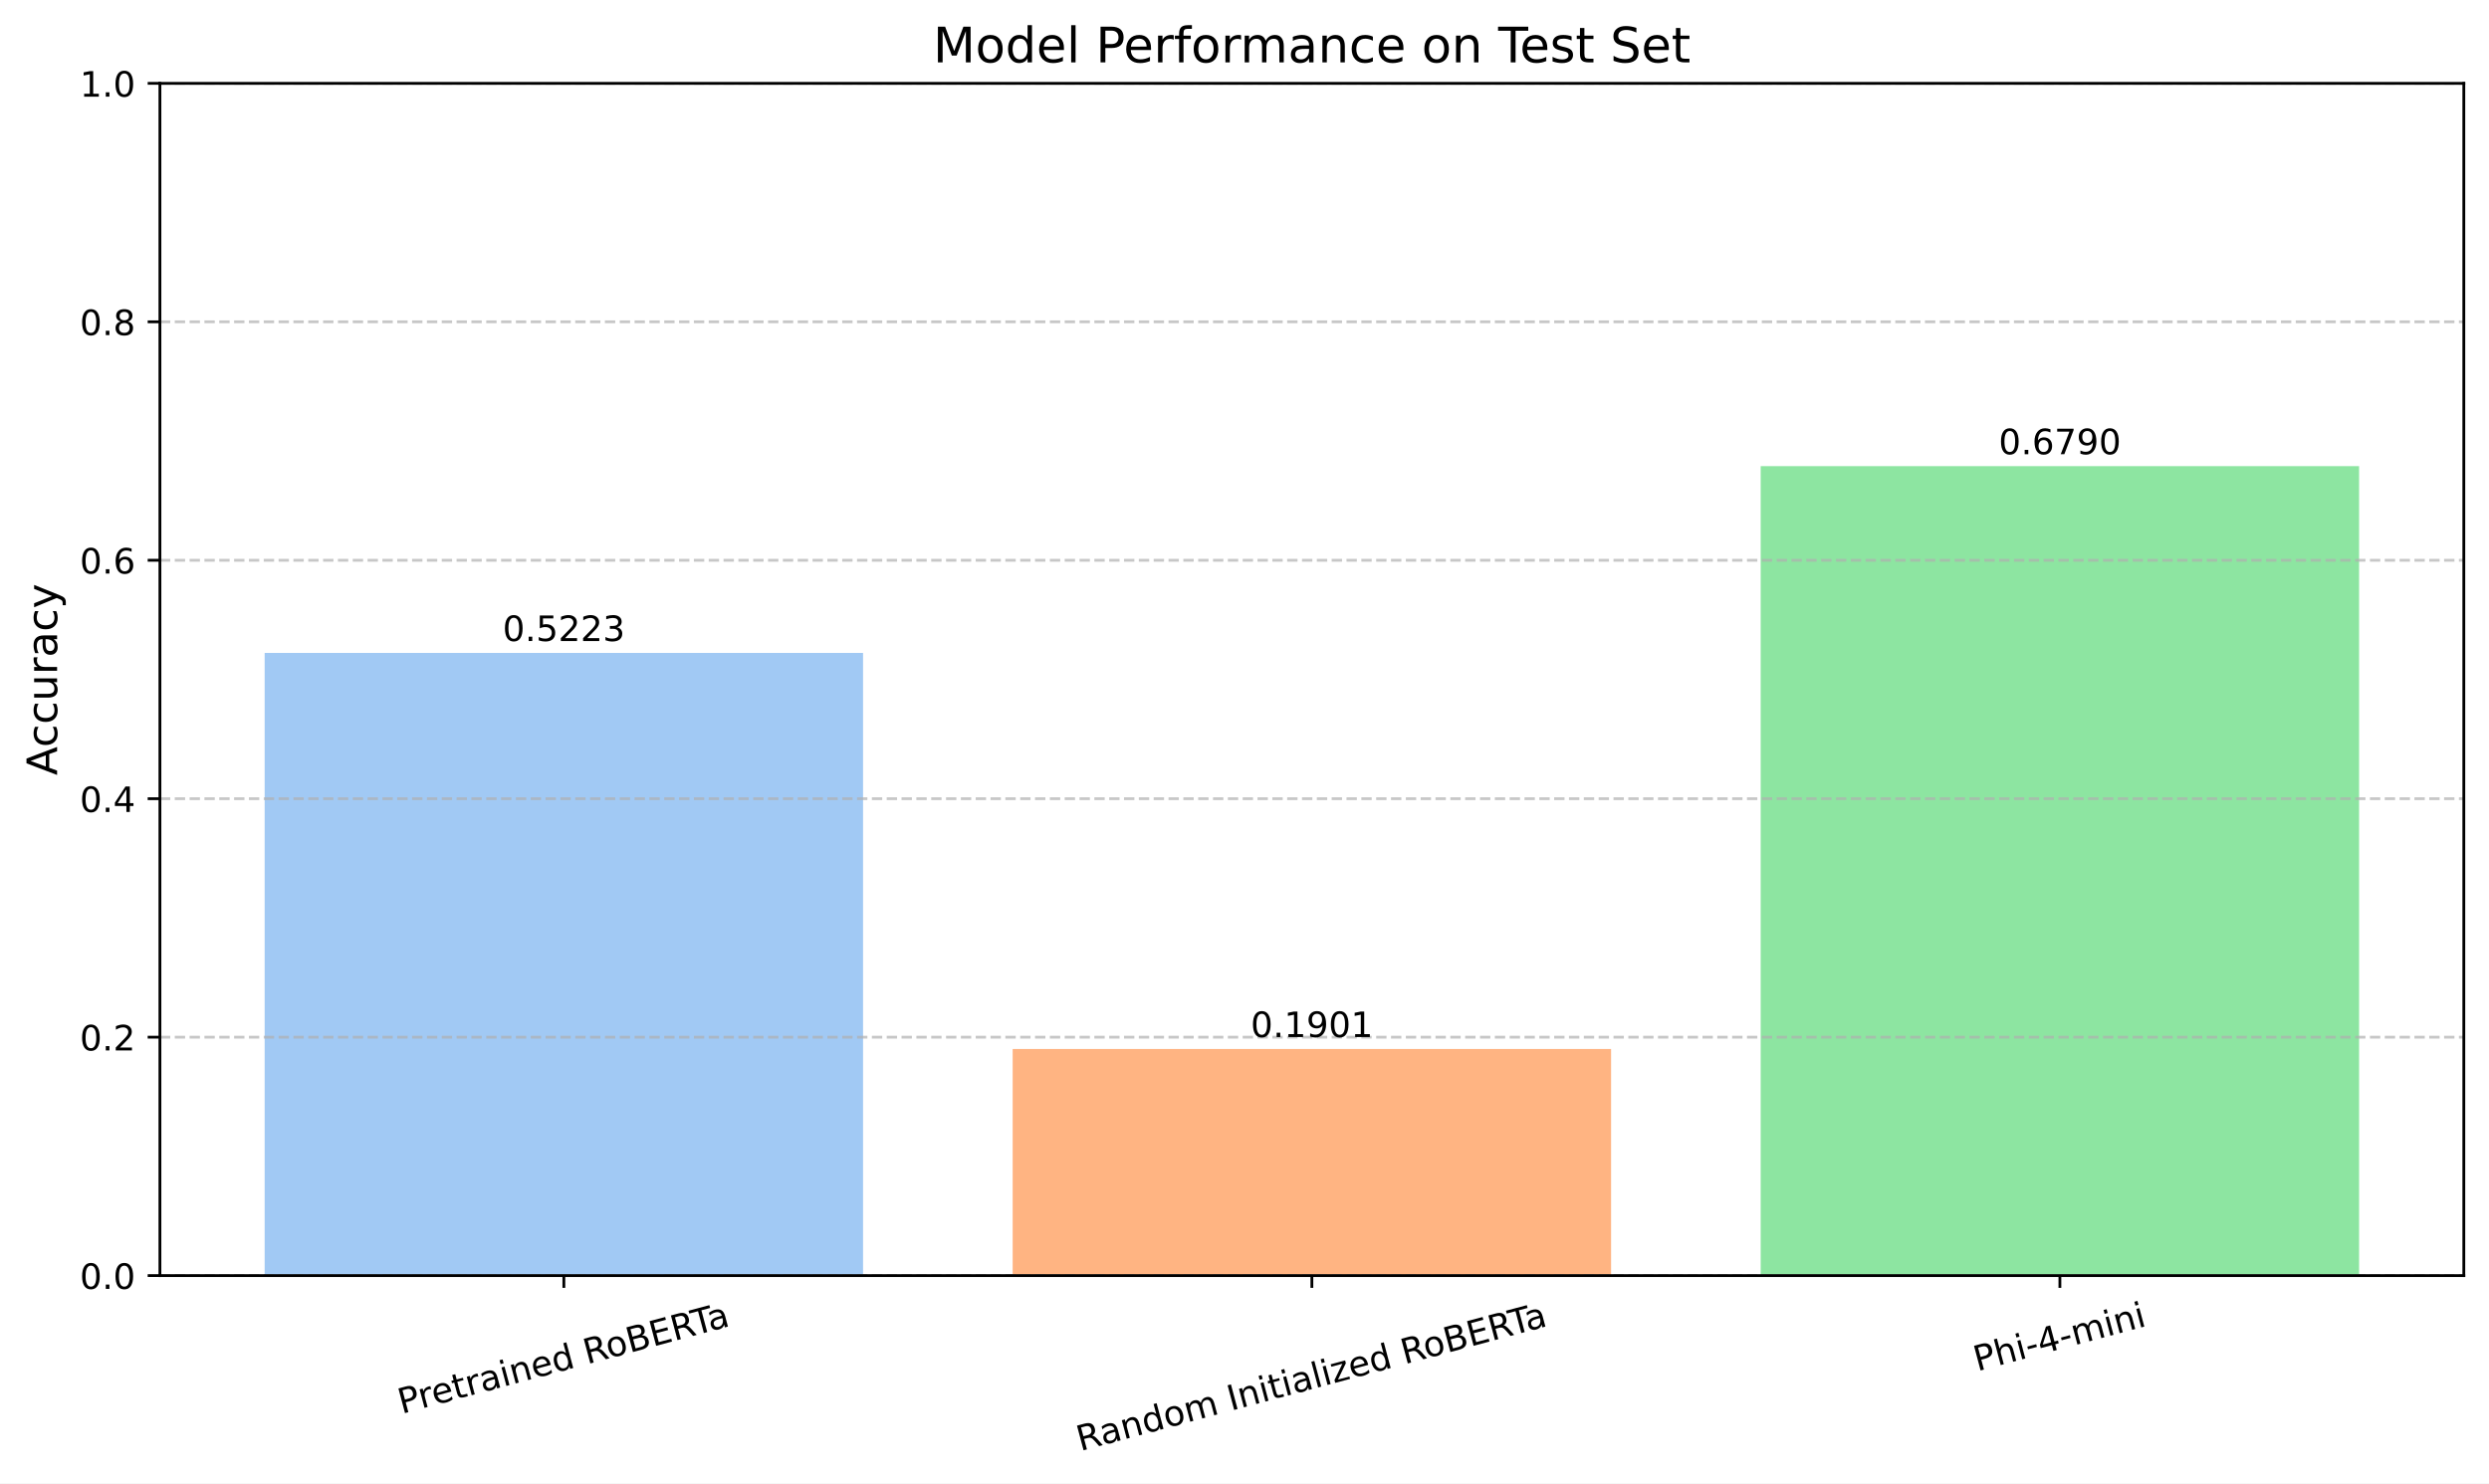
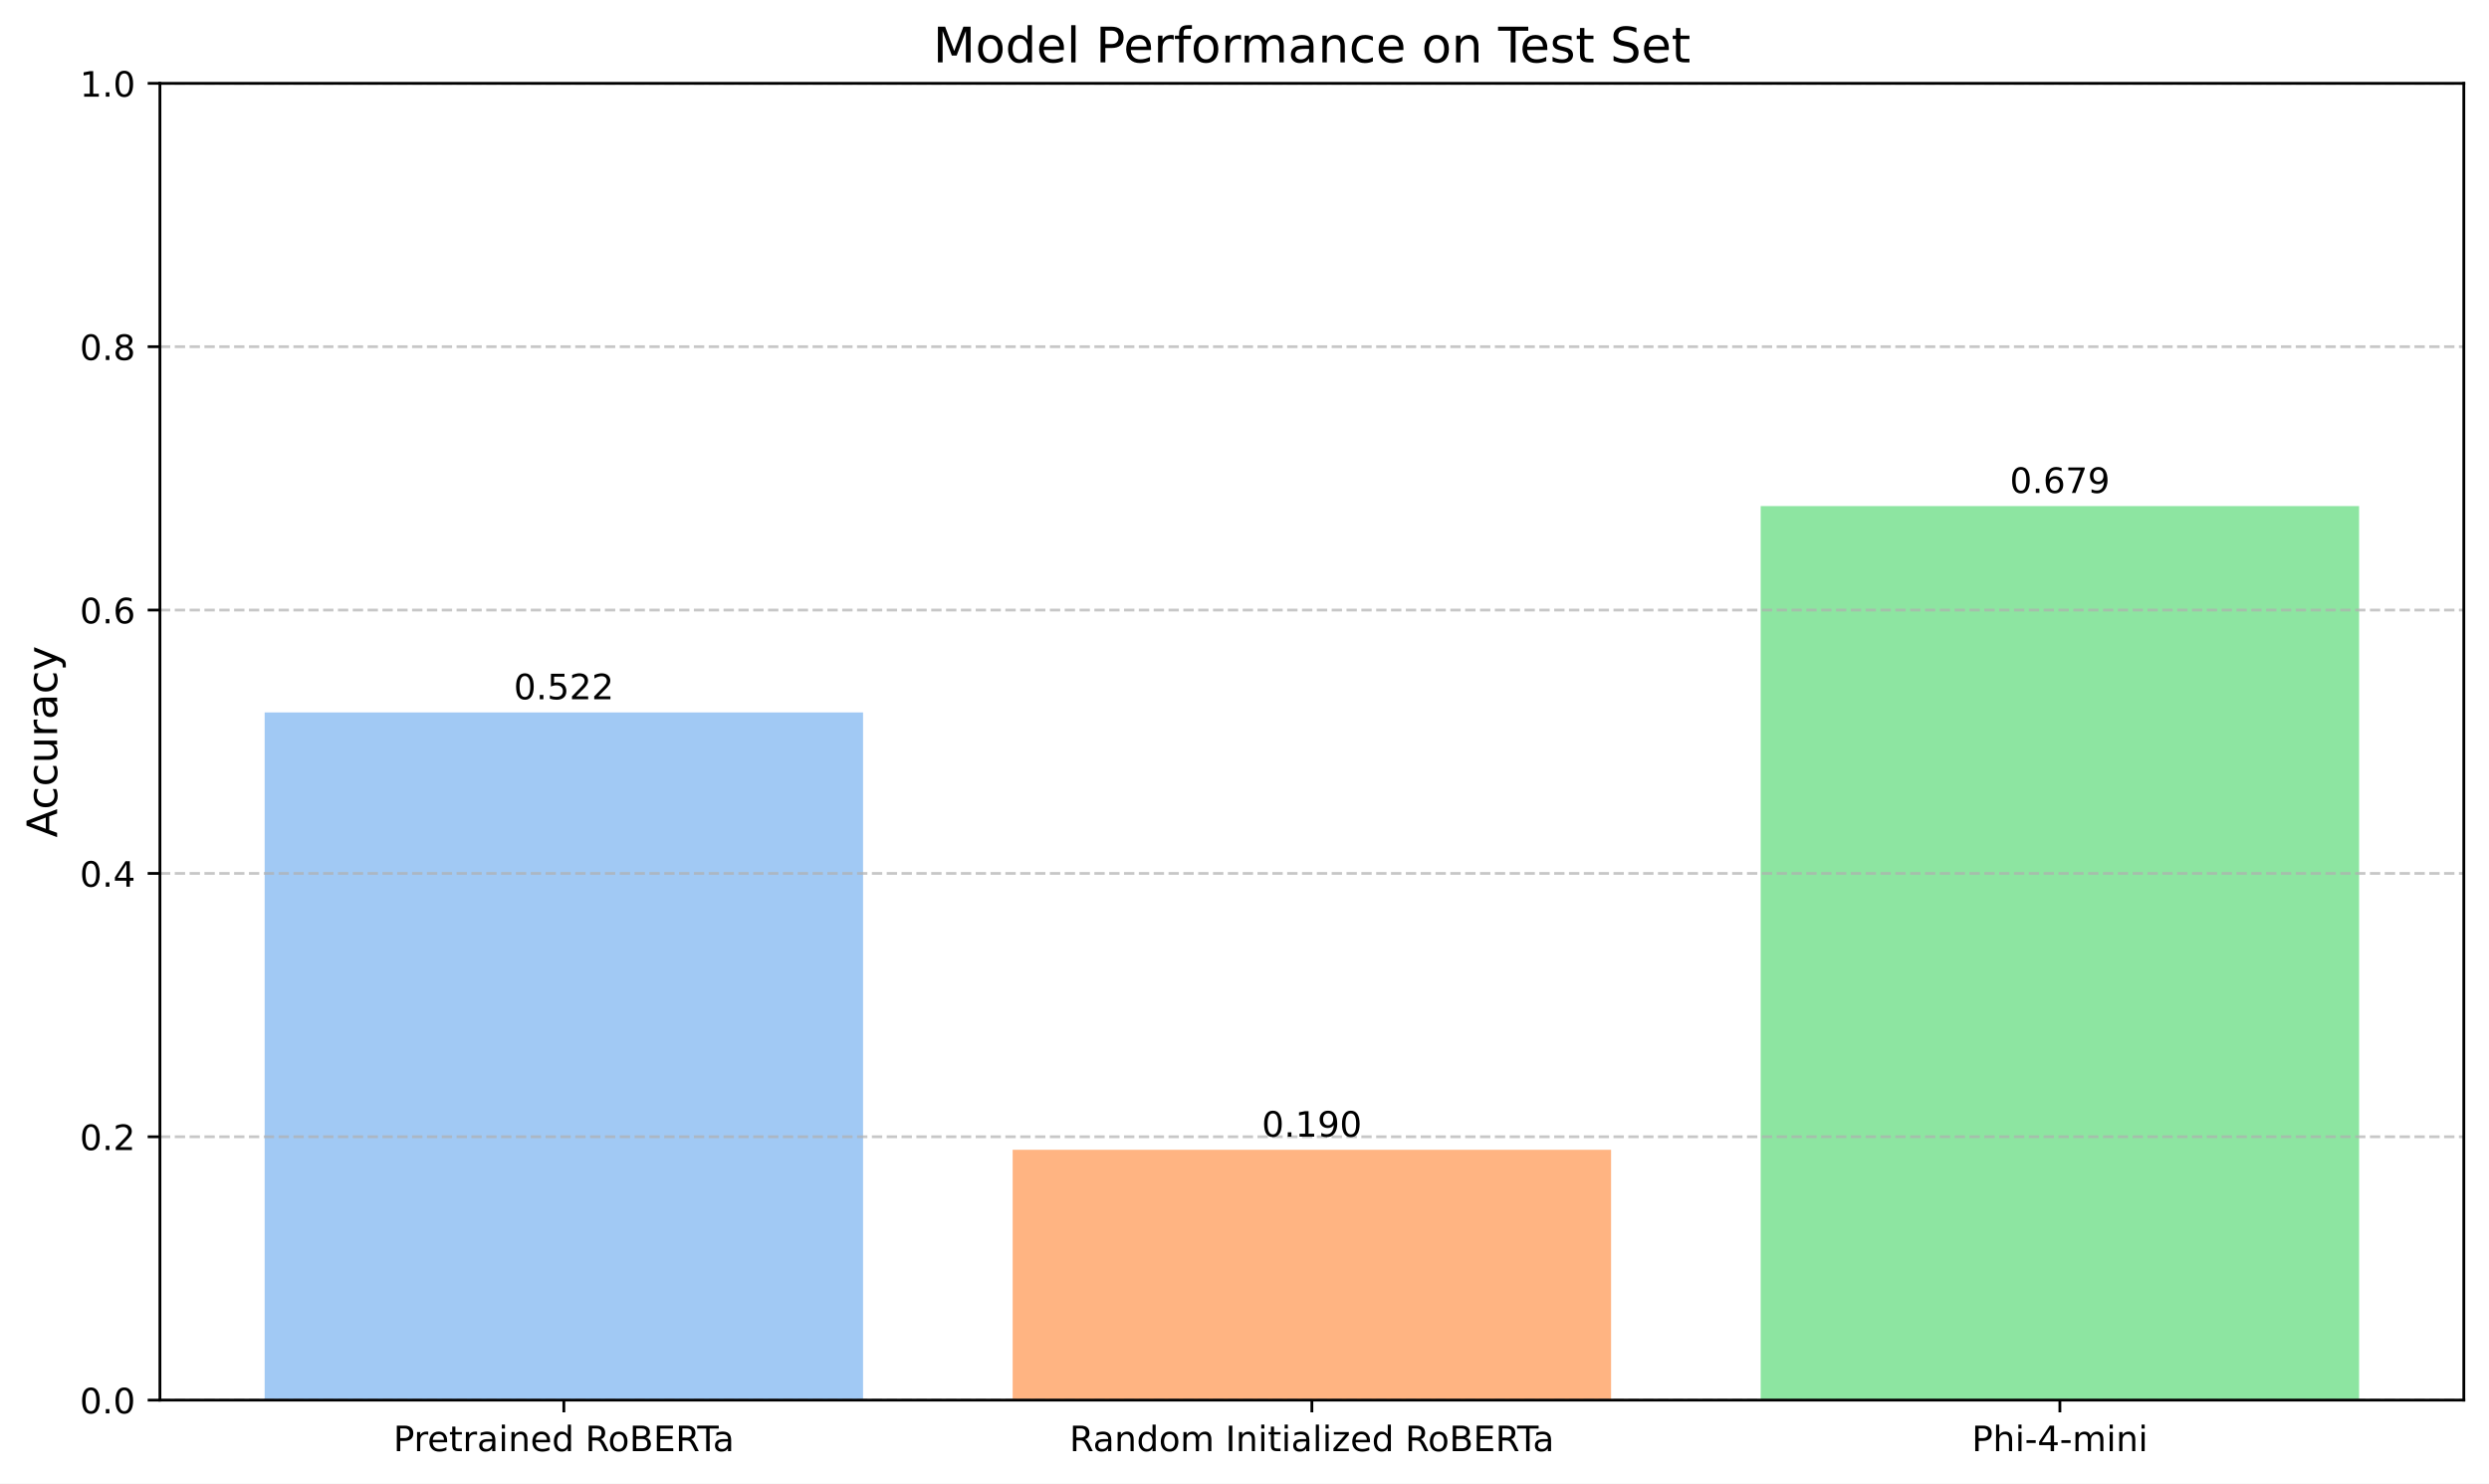
- <svg xmlns="http://www.w3.org/2000/svg" xmlns:xlink="http://www.w3.org/1999/xlink" width="711.517pt" height="424.169pt" viewBox="0 0 711.517 424.169" version="1.1">
+ <svg xmlns="http://www.w3.org/2000/svg" xmlns:xlink="http://www.w3.org/1999/xlink" width="711.517pt" height="424.236pt" viewBox="0 0 711.517 424.236" version="1.1">
  <defs>
    <style type="text/css">*{stroke-linejoin: round; stroke-linecap: butt}</style>
  </defs>
  <g id="figure_1">
    <g id="patch_1">
-       <path d="M 0 424.169  L 711.517 424.169  L 711.517 0  L 0 0  z " style="fill: #ffffff" />
+       <path d="M 0 424.236  L 711.517 424.236  L 711.517 0  L 0 0  z " style="fill: #ffffff" />
    </g>
    <g id="axes_1">
      <g id="patch_2">
-         <path d="M 45.717 364.759  L 704.317 364.759  L 704.317 23.838  L 45.717 23.838  z " style="fill: #ffffff" />
+         <path d="M 45.717 400.358  L 704.317 400.358  L 704.317 23.838  L 45.717 23.838  z " style="fill: #ffffff" />
      </g>
      <g id="patch_3">
-         <path d="M 75.653 364.759  L 246.718 364.759  L 246.718 186.708  L 75.653 186.708  z " clip-path="url(#pcc7ec2d4ab)" style="fill: #a1c9f4" />
+         <path d="M 75.653 400.358  L 246.718 400.358  L 246.718 203.715  L 75.653 203.715  z " clip-path="url(#p30b3248e6b)" style="fill: #a1c9f4" />
      </g>
      <g id="patch_4">
-         <path d="M 289.484 364.759  L 460.549 364.759  L 460.549 299.952  L 289.484 299.952  z " clip-path="url(#pcc7ec2d4ab)" style="fill: #ffb482" />
+         <path d="M 289.484 400.358  L 460.549 400.358  L 460.549 328.784  L 289.484 328.784  z " clip-path="url(#p30b3248e6b)" style="fill: #ffb482" />
      </g>
      <g id="patch_5">
-         <path d="M 503.316 364.759  L 674.381 364.759  L 674.381 133.29  L 503.316 133.29  z " clip-path="url(#pcc7ec2d4ab)" style="fill: #8de5a1" />
+         <path d="M 503.316 400.358  L 674.381 400.358  L 674.381 144.719  L 503.316 144.719  z " clip-path="url(#p30b3248e6b)" style="fill: #8de5a1" />
      </g>
      <g id="matplotlib.axis_1">
        <g id="xtick_1">
          <g id="line2d_1">
            <defs>
-               <path id="m840cc44d88" d="M 0 0  L 0 3.5  " style="stroke: #000000; stroke-width: 0.8" />
+               <path id="m6c525e1d7f" d="M 0 0  L 0 3.5  " style="stroke: #000000; stroke-width: 0.8" />
            </defs>
            <g>
-               <use xlink:href="#m840cc44d88" x="161.186" y="364.759" style="stroke: #000000; stroke-width: 0.8" />
+               <use xlink:href="#m6c525e1d7f" x="161.186" y="400.358" style="stroke: #000000; stroke-width: 0.8" />
            </g>
          </g>
          <g id="text_1">
-             <g transform="translate(114.8329 404.3217) rotate(-15) scale(0.1 -0.1)">
+             <g transform="translate(112.4584 414.9563) scale(0.1 -0.1)">
              <defs>
                <path id="DejaVuSans-50" d="M 1259 4147  L 1259 2394  L 2053 2394  Q 2494 2394 2734 2622  Q 2975 2850 2975 3272  Q 2975 3691 2734 3919  Q 2494 4147 2053 4147  L 1259 4147  z M 628 4666  L 2053 4666  Q 2838 4666 3239 4311  Q 3641 3956 3641 3272  Q 3641 2581 3239 2228  Q 2838 1875 2053 1875  L 1259 1875  L 1259 0  L 628 0  L 628 4666  z " transform="scale(0.015625)" />
                <path id="DejaVuSans-72" d="M 2631 2963  Q 2534 3019 2420 3045  Q 2306 3072 2169 3072  Q 1681 3072 1420 2755  Q 1159 2438 1159 1844  L 1159 0  L 581 0  L 581 3500  L 1159 3500  L 1159 2956  Q 1341 3275 1631 3429  Q 1922 3584 2338 3584  Q 2397 3584 2469 3576  Q 2541 3569 2628 3553  L 2631 2963  z " transform="scale(0.015625)" />
                <path id="DejaVuSans-65" d="M 3597 1894  L 3597 1613  L 953 1613  Q 991 1019 1311 708  Q 1631 397 2203 397  Q 2534 397 2845 478  Q 3156 559 3463 722  L 3463 178  Q 3153 47 2828 -22  Q 2503 -91 2169 -91  Q 1331 -91 842 396  Q 353 884 353 1716  Q 353 2575 817 3079  Q 1281 3584 2069 3584  Q 2775 3584 3186 3129  Q 3597 2675 3597 1894  z M 3022 2063  Q 3016 2534 2758 2815  Q 2500 3097 2075 3097  Q 1594 3097 1305 2825  Q 1016 2553 972 2059  L 3022 2063  z " transform="scale(0.015625)" />
                <path id="DejaVuSans-74" d="M 1172 4494  L 1172 3500  L 2356 3500  L 2356 3053  L 1172 3053  L 1172 1153  Q 1172 725 1289 603  Q 1406 481 1766 481  L 2356 481  L 2356 0  L 1766 0  Q 1100 0 847 248  Q 594 497 594 1153  L 594 3053  L 172 3053  L 172 3500  L 594 3500  L 594 4494  L 1172 4494  z " transform="scale(0.015625)" />
                <path id="DejaVuSans-61" d="M 2194 1759  Q 1497 1759 1228 1600  Q 959 1441 959 1056  Q 959 750 1161 570  Q 1363 391 1709 391  Q 2188 391 2477 730  Q 2766 1069 2766 1631  L 2766 1759  L 2194 1759  z M 3341 1997  L 3341 0  L 2766 0  L 2766 531  Q 2569 213 2275 61  Q 1981 -91 1556 -91  Q 1019 -91 701 211  Q 384 513 384 1019  Q 384 1609 779 1909  Q 1175 2209 1959 2209  L 2766 2209  L 2766 2266  Q 2766 2663 2505 2880  Q 2244 3097 1772 3097  Q 1472 3097 1187 3025  Q 903 2953 641 2809  L 641 3341  Q 956 3463 1253 3523  Q 1550 3584 1831 3584  Q 2591 3584 2966 3190  Q 3341 2797 3341 1997  z " transform="scale(0.015625)" />
                <path id="DejaVuSans-69" d="M 603 3500  L 1178 3500  L 1178 0  L 603 0  L 603 3500  z M 603 4863  L 1178 4863  L 1178 4134  L 603 4134  L 603 4863  z " transform="scale(0.015625)" />
                <path id="DejaVuSans-6e" d="M 3513 2113  L 3513 0  L 2938 0  L 2938 2094  Q 2938 2591 2744 2837  Q 2550 3084 2163 3084  Q 1697 3084 1428 2787  Q 1159 2491 1159 1978  L 1159 0  L 581 0  L 581 3500  L 1159 3500  L 1159 2956  Q 1366 3272 1645 3428  Q 1925 3584 2291 3584  Q 2894 3584 3203 3211  Q 3513 2838 3513 2113  z " transform="scale(0.015625)" />
                <path id="DejaVuSans-64" d="M 2906 2969  L 2906 4863  L 3481 4863  L 3481 0  L 2906 0  L 2906 525  Q 2725 213 2448 61  Q 2172 -91 1784 -91  Q 1150 -91 751 415  Q 353 922 353 1747  Q 353 2572 751 3078  Q 1150 3584 1784 3584  Q 2172 3584 2448 3432  Q 2725 3281 2906 2969  z M 947 1747  Q 947 1113 1208 752  Q 1469 391 1925 391  Q 2381 391 2643 752  Q 2906 1113 2906 1747  Q 2906 2381 2643 2742  Q 2381 3103 1925 3103  Q 1469 3103 1208 2742  Q 947 2381 947 1747  z " transform="scale(0.015625)" />
                <path id="DejaVuSans-20" transform="scale(0.015625)" />
                <path id="DejaVuSans-52" d="M 2841 2188  Q 3044 2119 3236 1894  Q 3428 1669 3622 1275  L 4263 0  L 3584 0  L 2988 1197  Q 2756 1666 2539 1819  Q 2322 1972 1947 1972  L 1259 1972  L 1259 0  L 628 0  L 628 4666  L 2053 4666  Q 2853 4666 3247 4331  Q 3641 3997 3641 3322  Q 3641 2881 3436 2590  Q 3231 2300 2841 2188  z M 1259 4147  L 1259 2491  L 2053 2491  Q 2509 2491 2742 2702  Q 2975 2913 2975 3322  Q 2975 3731 2742 3939  Q 2509 4147 2053 4147  L 1259 4147  z " transform="scale(0.015625)" />
                <path id="DejaVuSans-6f" d="M 1959 3097  Q 1497 3097 1228 2736  Q 959 2375 959 1747  Q 959 1119 1226 758  Q 1494 397 1959 397  Q 2419 397 2687 759  Q 2956 1122 2956 1747  Q 2956 2369 2687 2733  Q 2419 3097 1959 3097  z M 1959 3584  Q 2709 3584 3137 3096  Q 3566 2609 3566 1747  Q 3566 888 3137 398  Q 2709 -91 1959 -91  Q 1206 -91 779 398  Q 353 888 353 1747  Q 353 2609 779 3096  Q 1206 3584 1959 3584  z " transform="scale(0.015625)" />
                <path id="DejaVuSans-42" d="M 1259 2228  L 1259 519  L 2272 519  Q 2781 519 3026 730  Q 3272 941 3272 1375  Q 3272 1813 3026 2020  Q 2781 2228 2272 2228  L 1259 2228  z M 1259 4147  L 1259 2741  L 2194 2741  Q 2656 2741 2882 2914  Q 3109 3088 3109 3444  Q 3109 3797 2882 3972  Q 2656 4147 2194 4147  L 1259 4147  z M 628 4666  L 2241 4666  Q 2963 4666 3353 4366  Q 3744 4066 3744 3513  Q 3744 3084 3544 2831  Q 3344 2578 2956 2516  Q 3422 2416 3680 2098  Q 3938 1781 3938 1306  Q 3938 681 3513 340  Q 3088 0 2303 0  L 628 0  L 628 4666  z " transform="scale(0.015625)" />
                <path id="DejaVuSans-45" d="M 628 4666  L 3578 4666  L 3578 4134  L 1259 4134  L 1259 2753  L 3481 2753  L 3481 2222  L 1259 2222  L 1259 531  L 3634 531  L 3634 0  L 628 0  L 628 4666  z " transform="scale(0.015625)" />
                <path id="DejaVuSans-54" d="M -19 4666  L 3928 4666  L 3928 4134  L 2272 4134  L 2272 0  L 1638 0  L 1638 4134  L -19 4134  L -19 4666  z " transform="scale(0.015625)" />
              </defs>
              <use xlink:href="#DejaVuSans-50" />
              <use xlink:href="#DejaVuSans-72" x="58.553" />
              <use xlink:href="#DejaVuSans-65" x="97.416" />
              <use xlink:href="#DejaVuSans-74" x="158.939" />
              <use xlink:href="#DejaVuSans-72" x="198.148" />
              <use xlink:href="#DejaVuSans-61" x="239.262" />
              <use xlink:href="#DejaVuSans-69" x="300.541" />
              <use xlink:href="#DejaVuSans-6e" x="328.324" />
              <use xlink:href="#DejaVuSans-65" x="391.703" />
              <use xlink:href="#DejaVuSans-64" x="453.227" />
              <use xlink:href="#DejaVuSans-20" x="516.703" />
              <use xlink:href="#DejaVuSans-52" x="548.49" />
              <use xlink:href="#DejaVuSans-6f" x="613.473" />
              <use xlink:href="#DejaVuSans-42" x="674.654" />
              <use xlink:href="#DejaVuSans-45" x="743.258" />
              <use xlink:href="#DejaVuSans-52" x="806.441" />
              <use xlink:href="#DejaVuSans-54" x="868.674" />
              <use xlink:href="#DejaVuSans-61" x="913.258" />
            </g>
          </g>
        </g>
        <g id="xtick_2">
          <g id="line2d_2">
            <g>
-               <use xlink:href="#m840cc44d88" x="375.017" y="364.759" style="stroke: #000000; stroke-width: 0.8" />
+               <use xlink:href="#m6c525e1d7f" x="375.017" y="400.358" style="stroke: #000000; stroke-width: 0.8" />
            </g>
          </g>
          <g id="text_2">
-             <g transform="translate(308.8128 414.96) rotate(-15) scale(0.1 -0.1)">
+             <g transform="translate(305.738 414.9563) scale(0.1 -0.1)">
              <defs>
                <path id="DejaVuSans-6d" d="M 3328 2828  Q 3544 3216 3844 3400  Q 4144 3584 4550 3584  Q 5097 3584 5394 3201  Q 5691 2819 5691 2113  L 5691 0  L 5113 0  L 5113 2094  Q 5113 2597 4934 2840  Q 4756 3084 4391 3084  Q 3944 3084 3684 2787  Q 3425 2491 3425 1978  L 3425 0  L 2847 0  L 2847 2094  Q 2847 2600 2669 2842  Q 2491 3084 2119 3084  Q 1678 3084 1418 2786  Q 1159 2488 1159 1978  L 1159 0  L 581 0  L 581 3500  L 1159 3500  L 1159 2956  Q 1356 3278 1631 3431  Q 1906 3584 2284 3584  Q 2666 3584 2933 3390  Q 3200 3197 3328 2828  z " transform="scale(0.015625)" />
                <path id="DejaVuSans-49" d="M 628 4666  L 1259 4666  L 1259 0  L 628 0  L 628 4666  z " transform="scale(0.015625)" />
                <path id="DejaVuSans-6c" d="M 603 4863  L 1178 4863  L 1178 0  L 603 0  L 603 4863  z " transform="scale(0.015625)" />
                <path id="DejaVuSans-7a" d="M 353 3500  L 3084 3500  L 3084 2975  L 922 459  L 3084 459  L 3084 0  L 275 0  L 275 525  L 2438 3041  L 353 3041  L 353 3500  z " transform="scale(0.015625)" />
              </defs>
              <use xlink:href="#DejaVuSans-52" />
              <use xlink:href="#DejaVuSans-61" x="67.232" />
              <use xlink:href="#DejaVuSans-6e" x="128.512" />
              <use xlink:href="#DejaVuSans-64" x="191.891" />
              <use xlink:href="#DejaVuSans-6f" x="255.367" />
              <use xlink:href="#DejaVuSans-6d" x="316.549" />
              <use xlink:href="#DejaVuSans-20" x="413.961" />
              <use xlink:href="#DejaVuSans-49" x="445.748" />
              <use xlink:href="#DejaVuSans-6e" x="475.24" />
              <use xlink:href="#DejaVuSans-69" x="538.619" />
              <use xlink:href="#DejaVuSans-74" x="566.402" />
              <use xlink:href="#DejaVuSans-69" x="605.611" />
              <use xlink:href="#DejaVuSans-61" x="633.395" />
              <use xlink:href="#DejaVuSans-6c" x="694.674" />
              <use xlink:href="#DejaVuSans-69" x="722.457" />
              <use xlink:href="#DejaVuSans-7a" x="750.24" />
              <use xlink:href="#DejaVuSans-65" x="802.73" />
              <use xlink:href="#DejaVuSans-64" x="864.254" />
              <use xlink:href="#DejaVuSans-20" x="927.73" />
              <use xlink:href="#DejaVuSans-52" x="959.518" />
              <use xlink:href="#DejaVuSans-6f" x="1024.5" />
              <use xlink:href="#DejaVuSans-42" x="1085.682" />
              <use xlink:href="#DejaVuSans-45" x="1154.285" />
              <use xlink:href="#DejaVuSans-52" x="1217.469" />
              <use xlink:href="#DejaVuSans-54" x="1279.701" />
              <use xlink:href="#DejaVuSans-61" x="1324.285" />
            </g>
          </g>
        </g>
        <g id="xtick_3">
          <g id="line2d_3">
            <g>
-               <use xlink:href="#m840cc44d88" x="588.848" y="364.759" style="stroke: #000000; stroke-width: 0.8" />
+               <use xlink:href="#m6c525e1d7f" x="588.848" y="400.358" style="stroke: #000000; stroke-width: 0.8" />
            </g>
          </g>
          <g id="text_3">
-             <g transform="translate(565.2413 392.1322) rotate(-15) scale(0.1 -0.1)">
+             <g transform="translate(563.6691 414.9563) scale(0.1 -0.1)">
              <defs>
                <path id="DejaVuSans-68" d="M 3513 2113  L 3513 0  L 2938 0  L 2938 2094  Q 2938 2591 2744 2837  Q 2550 3084 2163 3084  Q 1697 3084 1428 2787  Q 1159 2491 1159 1978  L 1159 0  L 581 0  L 581 4863  L 1159 4863  L 1159 2956  Q 1366 3272 1645 3428  Q 1925 3584 2291 3584  Q 2894 3584 3203 3211  Q 3513 2838 3513 2113  z " transform="scale(0.015625)" />
                <path id="DejaVuSans-2d" d="M 313 2009  L 1997 2009  L 1997 1497  L 313 1497  L 313 2009  z " transform="scale(0.015625)" />
                <path id="DejaVuSans-34" d="M 2419 4116  L 825 1625  L 2419 1625  L 2419 4116  z M 2253 4666  L 3047 4666  L 3047 1625  L 3713 1625  L 3713 1100  L 3047 1100  L 3047 0  L 2419 0  L 2419 1100  L 313 1100  L 313 1709  L 2253 4666  z " transform="scale(0.015625)" />
              </defs>
              <use xlink:href="#DejaVuSans-50" />
              <use xlink:href="#DejaVuSans-68" x="60.303" />
              <use xlink:href="#DejaVuSans-69" x="123.682" />
              <use xlink:href="#DejaVuSans-2d" x="151.465" />
              <use xlink:href="#DejaVuSans-34" x="187.549" />
              <use xlink:href="#DejaVuSans-2d" x="251.172" />
              <use xlink:href="#DejaVuSans-6d" x="287.256" />
              <use xlink:href="#DejaVuSans-69" x="384.668" />
              <use xlink:href="#DejaVuSans-6e" x="412.451" />
              <use xlink:href="#DejaVuSans-69" x="475.83" />
            </g>
          </g>
        </g>
      </g>
      <g id="matplotlib.axis_2">
        <g id="ytick_1">
          <g id="line2d_4">
-             <path d="M 45.717 364.759  L 704.317 364.759  " clip-path="url(#pcc7ec2d4ab)" style="fill: none; stroke-dasharray: 2.96,1.28; stroke-dashoffset: 0; stroke: #b0b0b0; stroke-opacity: 0.7; stroke-width: 0.8" />
+             <path d="M 45.717 400.358  L 704.317 400.358  " clip-path="url(#p30b3248e6b)" style="fill: none; stroke-dasharray: 2.96,1.28; stroke-dashoffset: 0; stroke: #b0b0b0; stroke-opacity: 0.7; stroke-width: 0.8" />
          </g>
          <g id="line2d_5">
            <defs>
-               <path id="m8ed50f81ea" d="M 0 0  L -3.5 0  " style="stroke: #000000; stroke-width: 0.8" />
+               <path id="m774aead7bd" d="M 0 0  L -3.5 0  " style="stroke: #000000; stroke-width: 0.8" />
            </defs>
            <g>
-               <use xlink:href="#m8ed50f81ea" x="45.717" y="364.759" style="stroke: #000000; stroke-width: 0.8" />
+               <use xlink:href="#m774aead7bd" x="45.717" y="400.358" style="stroke: #000000; stroke-width: 0.8" />
            </g>
          </g>
          <g id="text_4">
-             <g transform="translate(22.81375 368.5583) scale(0.1 -0.1)">
+             <g transform="translate(22.81375 404.157) scale(0.1 -0.1)">
              <defs>
                <path id="DejaVuSans-30" d="M 2034 4250  Q 1547 4250 1301 3770  Q 1056 3291 1056 2328  Q 1056 1369 1301 889  Q 1547 409 2034 409  Q 2525 409 2770 889  Q 3016 1369 3016 2328  Q 3016 3291 2770 3770  Q 2525 4250 2034 4250  z M 2034 4750  Q 2819 4750 3233 4129  Q 3647 3509 3647 2328  Q 3647 1150 3233 529  Q 2819 -91 2034 -91  Q 1250 -91 836 529  Q 422 1150 422 2328  Q 422 3509 836 4129  Q 1250 4750 2034 4750  z " transform="scale(0.015625)" />
                <path id="DejaVuSans-2e" d="M 684 794  L 1344 794  L 1344 0  L 684 0  L 684 794  z " transform="scale(0.015625)" />
              </defs>
              <use xlink:href="#DejaVuSans-30" />
              <use xlink:href="#DejaVuSans-2e" x="63.623" />
              <use xlink:href="#DejaVuSans-30" x="95.41" />
            </g>
          </g>
        </g>
        <g id="ytick_2">
          <g id="line2d_6">
-             <path d="M 45.717 296.575  L 704.317 296.575  " clip-path="url(#pcc7ec2d4ab)" style="fill: none; stroke-dasharray: 2.96,1.28; stroke-dashoffset: 0; stroke: #b0b0b0; stroke-opacity: 0.7; stroke-width: 0.8" />
+             <path d="M 45.717 325.054  L 704.317 325.054  " clip-path="url(#p30b3248e6b)" style="fill: none; stroke-dasharray: 2.96,1.28; stroke-dashoffset: 0; stroke: #b0b0b0; stroke-opacity: 0.7; stroke-width: 0.8" />
          </g>
          <g id="line2d_7">
            <g>
-               <use xlink:href="#m8ed50f81ea" x="45.717" y="296.575" style="stroke: #000000; stroke-width: 0.8" />
+               <use xlink:href="#m774aead7bd" x="45.717" y="325.054" style="stroke: #000000; stroke-width: 0.8" />
            </g>
          </g>
          <g id="text_5">
-             <g transform="translate(22.81375 300.374) scale(0.1 -0.1)">
+             <g transform="translate(22.81375 328.853) scale(0.1 -0.1)">
              <defs>
                <path id="DejaVuSans-32" d="M 1228 531  L 3431 531  L 3431 0  L 469 0  L 469 531  Q 828 903 1448 1529  Q 2069 2156 2228 2338  Q 2531 2678 2651 2914  Q 2772 3150 2772 3378  Q 2772 3750 2511 3984  Q 2250 4219 1831 4219  Q 1534 4219 1204 4116  Q 875 4013 500 3803  L 500 4441  Q 881 4594 1212 4672  Q 1544 4750 1819 4750  Q 2544 4750 2975 4387  Q 3406 4025 3406 3419  Q 3406 3131 3298 2873  Q 3191 2616 2906 2266  Q 2828 2175 2409 1742  Q 1991 1309 1228 531  z " transform="scale(0.015625)" />
              </defs>
              <use xlink:href="#DejaVuSans-30" />
              <use xlink:href="#DejaVuSans-2e" x="63.623" />
              <use xlink:href="#DejaVuSans-32" x="95.41" />
            </g>
          </g>
        </g>
        <g id="ytick_3">
          <g id="line2d_8">
-             <path d="M 45.717 228.391  L 704.317 228.391  " clip-path="url(#pcc7ec2d4ab)" style="fill: none; stroke-dasharray: 2.96,1.28; stroke-dashoffset: 0; stroke: #b0b0b0; stroke-opacity: 0.7; stroke-width: 0.8" />
+             <path d="M 45.717 249.75  L 704.317 249.75  " clip-path="url(#p30b3248e6b)" style="fill: none; stroke-dasharray: 2.96,1.28; stroke-dashoffset: 0; stroke: #b0b0b0; stroke-opacity: 0.7; stroke-width: 0.8" />
          </g>
          <g id="line2d_9">
            <g>
-               <use xlink:href="#m8ed50f81ea" x="45.717" y="228.391" style="stroke: #000000; stroke-width: 0.8" />
+               <use xlink:href="#m774aead7bd" x="45.717" y="249.75" style="stroke: #000000; stroke-width: 0.8" />
            </g>
          </g>
          <g id="text_6">
-             <g transform="translate(22.81375 232.1898) scale(0.1 -0.1)">
+             <g transform="translate(22.81375 253.549) scale(0.1 -0.1)">
              <use xlink:href="#DejaVuSans-30" />
              <use xlink:href="#DejaVuSans-2e" x="63.623" />
              <use xlink:href="#DejaVuSans-34" x="95.41" />
            </g>
          </g>
        </g>
        <g id="ytick_4">
          <g id="line2d_10">
-             <path d="M 45.717 160.206  L 704.317 160.206  " clip-path="url(#pcc7ec2d4ab)" style="fill: none; stroke-dasharray: 2.96,1.28; stroke-dashoffset: 0; stroke: #b0b0b0; stroke-opacity: 0.7; stroke-width: 0.8" />
+             <path d="M 45.717 174.446  L 704.317 174.446  " clip-path="url(#p30b3248e6b)" style="fill: none; stroke-dasharray: 2.96,1.28; stroke-dashoffset: 0; stroke: #b0b0b0; stroke-opacity: 0.7; stroke-width: 0.8" />
          </g>
          <g id="line2d_11">
            <g>
-               <use xlink:href="#m8ed50f81ea" x="45.717" y="160.206" style="stroke: #000000; stroke-width: 0.8" />
+               <use xlink:href="#m774aead7bd" x="45.717" y="174.446" style="stroke: #000000; stroke-width: 0.8" />
            </g>
          </g>
          <g id="text_7">
-             <g transform="translate(22.81375 164.0055) scale(0.1 -0.1)">
+             <g transform="translate(22.81375 178.245) scale(0.1 -0.1)">
              <defs>
                <path id="DejaVuSans-36" d="M 2113 2584  Q 1688 2584 1439 2293  Q 1191 2003 1191 1497  Q 1191 994 1439 701  Q 1688 409 2113 409  Q 2538 409 2786 701  Q 3034 994 3034 1497  Q 3034 2003 2786 2293  Q 2538 2584 2113 2584  z M 3366 4563  L 3366 3988  Q 3128 4100 2886 4159  Q 2644 4219 2406 4219  Q 1781 4219 1451 3797  Q 1122 3375 1075 2522  Q 1259 2794 1537 2939  Q 1816 3084 2150 3084  Q 2853 3084 3261 2657  Q 3669 2231 3669 1497  Q 3669 778 3244 343  Q 2819 -91 2113 -91  Q 1303 -91 875 529  Q 447 1150 447 2328  Q 447 3434 972 4092  Q 1497 4750 2381 4750  Q 2619 4750 2861 4703  Q 3103 4656 3366 4563  z " transform="scale(0.015625)" />
              </defs>
              <use xlink:href="#DejaVuSans-30" />
              <use xlink:href="#DejaVuSans-2e" x="63.623" />
              <use xlink:href="#DejaVuSans-36" x="95.41" />
            </g>
          </g>
        </g>
        <g id="ytick_5">
          <g id="line2d_12">
-             <path d="M 45.717 92.022  L 704.317 92.022  " clip-path="url(#pcc7ec2d4ab)" style="fill: none; stroke-dasharray: 2.96,1.28; stroke-dashoffset: 0; stroke: #b0b0b0; stroke-opacity: 0.7; stroke-width: 0.8" />
+             <path d="M 45.717 99.142  L 704.317 99.142  " clip-path="url(#p30b3248e6b)" style="fill: none; stroke-dasharray: 2.96,1.28; stroke-dashoffset: 0; stroke: #b0b0b0; stroke-opacity: 0.7; stroke-width: 0.8" />
          </g>
          <g id="line2d_13">
            <g>
-               <use xlink:href="#m8ed50f81ea" x="45.717" y="92.022" style="stroke: #000000; stroke-width: 0.8" />
+               <use xlink:href="#m774aead7bd" x="45.717" y="99.142" style="stroke: #000000; stroke-width: 0.8" />
            </g>
          </g>
          <g id="text_8">
-             <g transform="translate(22.81375 95.82129) scale(0.1 -0.1)">
+             <g transform="translate(22.81375 102.941) scale(0.1 -0.1)">
              <defs>
                <path id="DejaVuSans-38" d="M 2034 2216  Q 1584 2216 1326 1975  Q 1069 1734 1069 1313  Q 1069 891 1326 650  Q 1584 409 2034 409  Q 2484 409 2743 651  Q 3003 894 3003 1313  Q 3003 1734 2745 1975  Q 2488 2216 2034 2216  z M 1403 2484  Q 997 2584 770 2862  Q 544 3141 544 3541  Q 544 4100 942 4425  Q 1341 4750 2034 4750  Q 2731 4750 3128 4425  Q 3525 4100 3525 3541  Q 3525 3141 3298 2862  Q 3072 2584 2669 2484  Q 3125 2378 3379 2068  Q 3634 1759 3634 1313  Q 3634 634 3220 271  Q 2806 -91 2034 -91  Q 1263 -91 848 271  Q 434 634 434 1313  Q 434 1759 690 2068  Q 947 2378 1403 2484  z M 1172 3481  Q 1172 3119 1398 2916  Q 1625 2713 2034 2713  Q 2441 2713 2670 2916  Q 2900 3119 2900 3481  Q 2900 3844 2670 4047  Q 2441 4250 2034 4250  Q 1625 4250 1398 4047  Q 1172 3844 1172 3481  z " transform="scale(0.015625)" />
              </defs>
              <use xlink:href="#DejaVuSans-30" />
              <use xlink:href="#DejaVuSans-2e" x="63.623" />
              <use xlink:href="#DejaVuSans-38" x="95.41" />
            </g>
          </g>
        </g>
        <g id="ytick_6">
          <g id="line2d_14">
-             <path d="M 45.717 23.838  L 704.317 23.838  " clip-path="url(#pcc7ec2d4ab)" style="fill: none; stroke-dasharray: 2.96,1.28; stroke-dashoffset: 0; stroke: #b0b0b0; stroke-opacity: 0.7; stroke-width: 0.8" />
+             <path d="M 45.717 23.838  L 704.317 23.838  " clip-path="url(#p30b3248e6b)" style="fill: none; stroke-dasharray: 2.96,1.28; stroke-dashoffset: 0; stroke: #b0b0b0; stroke-opacity: 0.7; stroke-width: 0.8" />
          </g>
          <g id="line2d_15">
            <g>
-               <use xlink:href="#m8ed50f81ea" x="45.717" y="23.838" style="stroke: #000000; stroke-width: 0.8" />
+               <use xlink:href="#m774aead7bd" x="45.717" y="23.838" style="stroke: #000000; stroke-width: 0.8" />
            </g>
          </g>
          <g id="text_9">
            <g transform="translate(22.81375 27.63703) scale(0.1 -0.1)">
              <defs>
                <path id="DejaVuSans-31" d="M 794 531  L 1825 531  L 1825 4091  L 703 3866  L 703 4441  L 1819 4666  L 2450 4666  L 2450 531  L 3481 531  L 3481 0  L 794 0  L 794 531  z " transform="scale(0.015625)" />
              </defs>
              <use xlink:href="#DejaVuSans-31" />
              <use xlink:href="#DejaVuSans-2e" x="63.623" />
              <use xlink:href="#DejaVuSans-30" x="95.41" />
            </g>
          </g>
        </g>
        <g id="text_10">
-           <g transform="translate(16.31812 221.6922) rotate(-90) scale(0.12 -0.12)">
+           <g transform="translate(16.31812 239.4916) rotate(-90) scale(0.12 -0.12)">
            <defs>
              <path id="DejaVuSans-41" d="M 2188 4044  L 1331 1722  L 3047 1722  L 2188 4044  z M 1831 4666  L 2547 4666  L 4325 0  L 3669 0  L 3244 1197  L 1141 1197  L 716 0  L 50 0  L 1831 4666  z " transform="scale(0.015625)" />
              <path id="DejaVuSans-63" d="M 3122 3366  L 3122 2828  Q 2878 2963 2633 3030  Q 2388 3097 2138 3097  Q 1578 3097 1268 2742  Q 959 2388 959 1747  Q 959 1106 1268 751  Q 1578 397 2138 397  Q 2388 397 2633 464  Q 2878 531 3122 666  L 3122 134  Q 2881 22 2623 -34  Q 2366 -91 2075 -91  Q 1284 -91 818 406  Q 353 903 353 1747  Q 353 2603 823 3093  Q 1294 3584 2113 3584  Q 2378 3584 2631 3529  Q 2884 3475 3122 3366  z " transform="scale(0.015625)" />
              <path id="DejaVuSans-75" d="M 544 1381  L 544 3500  L 1119 3500  L 1119 1403  Q 1119 906 1312 657  Q 1506 409 1894 409  Q 2359 409 2629 706  Q 2900 1003 2900 1516  L 2900 3500  L 3475 3500  L 3475 0  L 2900 0  L 2900 538  Q 2691 219 2414 64  Q 2138 -91 1772 -91  Q 1169 -91 856 284  Q 544 659 544 1381  z M 1991 3584  L 1991 3584  z " transform="scale(0.015625)" />
              <path id="DejaVuSans-79" d="M 2059 -325  Q 1816 -950 1584 -1140  Q 1353 -1331 966 -1331  L 506 -1331  L 506 -850  L 844 -850  Q 1081 -850 1212 -737  Q 1344 -625 1503 -206  L 1606 56  L 191 3500  L 800 3500  L 1894 763  L 2988 3500  L 3597 3500  L 2059 -325  z " transform="scale(0.015625)" />
            </defs>
            <use xlink:href="#DejaVuSans-41" />
            <use xlink:href="#DejaVuSans-63" x="66.658" />
            <use xlink:href="#DejaVuSans-63" x="121.639" />
            <use xlink:href="#DejaVuSans-75" x="176.619" />
            <use xlink:href="#DejaVuSans-72" x="239.998" />
            <use xlink:href="#DejaVuSans-61" x="281.111" />
            <use xlink:href="#DejaVuSans-63" x="342.391" />
            <use xlink:href="#DejaVuSans-79" x="397.371" />
          </g>
        </g>
      </g>
      <g id="patch_6">
-         <path d="M 45.717 364.759  L 45.717 23.838  " style="fill: none; stroke: #000000; stroke-width: 0.8; stroke-linejoin: miter; stroke-linecap: square" />
+         <path d="M 45.717 400.358  L 45.717 23.838  " style="fill: none; stroke: #000000; stroke-width: 0.8; stroke-linejoin: miter; stroke-linecap: square" />
      </g>
      <g id="patch_7">
-         <path d="M 704.317 364.759  L 704.317 23.838  " style="fill: none; stroke: #000000; stroke-width: 0.8; stroke-linejoin: miter; stroke-linecap: square" />
+         <path d="M 704.317 400.358  L 704.317 23.838  " style="fill: none; stroke: #000000; stroke-width: 0.8; stroke-linejoin: miter; stroke-linecap: square" />
      </g>
      <g id="patch_8">
-         <path d="M 45.717 364.759  L 704.317 364.759  " style="fill: none; stroke: #000000; stroke-width: 0.8; stroke-linejoin: miter; stroke-linecap: square" />
+         <path d="M 45.717 400.358  L 704.317 400.358  " style="fill: none; stroke: #000000; stroke-width: 0.8; stroke-linejoin: miter; stroke-linecap: square" />
      </g>
      <g id="patch_9">
        <path d="M 45.717 23.838  L 704.317 23.838  " style="fill: none; stroke: #000000; stroke-width: 0.8; stroke-linejoin: miter; stroke-linecap: square" />
      </g>
      <g id="text_11">
-         <g transform="translate(143.6904 183.2989) scale(0.1 -0.1)">
+         <g transform="translate(146.8716 199.9497) scale(0.1 -0.1)">
          <defs>
            <path id="DejaVuSans-35" d="M 691 4666  L 3169 4666  L 3169 4134  L 1269 4134  L 1269 2991  Q 1406 3038 1543 3061  Q 1681 3084 1819 3084  Q 2600 3084 3056 2656  Q 3513 2228 3513 1497  Q 3513 744 3044 326  Q 2575 -91 1722 -91  Q 1428 -91 1123 -41  Q 819 9 494 109  L 494 744  Q 775 591 1075 516  Q 1375 441 1709 441  Q 2250 441 2565 725  Q 2881 1009 2881 1497  Q 2881 1984 2565 2268  Q 2250 2553 1709 2553  Q 1456 2553 1204 2497  Q 953 2441 691 2322  L 691 4666  z " transform="scale(0.015625)" />
-             <path id="DejaVuSans-33" d="M 2597 2516  Q 3050 2419 3304 2112  Q 3559 1806 3559 1356  Q 3559 666 3084 287  Q 2609 -91 1734 -91  Q 1441 -91 1130 -33  Q 819 25 488 141  L 488 750  Q 750 597 1062 519  Q 1375 441 1716 441  Q 2309 441 2620 675  Q 2931 909 2931 1356  Q 2931 1769 2642 2001  Q 2353 2234 1838 2234  L 1294 2234  L 1294 2753  L 1863 2753  Q 2328 2753 2575 2939  Q 2822 3125 2822 3475  Q 2822 3834 2567 4026  Q 2313 4219 1838 4219  Q 1578 4219 1281 4162  Q 984 4106 628 3988  L 628 4550  Q 988 4650 1302 4700  Q 1616 4750 1894 4750  Q 2613 4750 3031 4423  Q 3450 4097 3450 3541  Q 3450 3153 3228 2886  Q 3006 2619 2597 2516  z " transform="scale(0.015625)" />
          </defs>
          <use xlink:href="#DejaVuSans-30" />
          <use xlink:href="#DejaVuSans-2e" x="63.623" />
          <use xlink:href="#DejaVuSans-35" x="95.41" />
          <use xlink:href="#DejaVuSans-32" x="159.033" />
          <use xlink:href="#DejaVuSans-32" x="222.656" />
-           <use xlink:href="#DejaVuSans-33" x="286.279" />
        </g>
      </g>
      <g id="text_12">
-         <g transform="translate(357.5216 296.543) scale(0.1 -0.1)">
+         <g transform="translate(360.7028 325.0187) scale(0.1 -0.1)">
          <defs>
            <path id="DejaVuSans-39" d="M 703 97  L 703 672  Q 941 559 1184 500  Q 1428 441 1663 441  Q 2288 441 2617 861  Q 2947 1281 2994 2138  Q 2813 1869 2534 1725  Q 2256 1581 1919 1581  Q 1219 1581 811 2004  Q 403 2428 403 3163  Q 403 3881 828 4315  Q 1253 4750 1959 4750  Q 2769 4750 3195 4129  Q 3622 3509 3622 2328  Q 3622 1225 3098 567  Q 2575 -91 1691 -91  Q 1453 -91 1209 -44  Q 966 3 703 97  z M 1959 2075  Q 2384 2075 2632 2365  Q 2881 2656 2881 3163  Q 2881 3666 2632 3958  Q 2384 4250 1959 4250  Q 1534 4250 1286 3958  Q 1038 3666 1038 3163  Q 1038 2656 1286 2365  Q 1534 2075 1959 2075  z " transform="scale(0.015625)" />
          </defs>
          <use xlink:href="#DejaVuSans-30" />
          <use xlink:href="#DejaVuSans-2e" x="63.623" />
          <use xlink:href="#DejaVuSans-31" x="95.41" />
          <use xlink:href="#DejaVuSans-39" x="159.033" />
          <use xlink:href="#DejaVuSans-30" x="222.656" />
-           <use xlink:href="#DejaVuSans-31" x="286.279" />
        </g>
      </g>
      <g id="text_13">
-         <g transform="translate(571.3527 129.8808) scale(0.1 -0.1)">
+         <g transform="translate(574.534 140.9537) scale(0.1 -0.1)">
          <defs>
            <path id="DejaVuSans-37" d="M 525 4666  L 3525 4666  L 3525 4397  L 1831 0  L 1172 0  L 2766 4134  L 525 4134  L 525 4666  z " transform="scale(0.015625)" />
          </defs>
          <use xlink:href="#DejaVuSans-30" />
          <use xlink:href="#DejaVuSans-2e" x="63.623" />
          <use xlink:href="#DejaVuSans-36" x="95.41" />
          <use xlink:href="#DejaVuSans-37" x="159.033" />
          <use xlink:href="#DejaVuSans-39" x="222.656" />
-           <use xlink:href="#DejaVuSans-30" x="286.279" />
        </g>
      </g>
      <g id="text_14">
        <g transform="translate(266.7466 17.83781) scale(0.14 -0.14)">
          <defs>
            <path id="DejaVuSans-4d" d="M 628 4666  L 1569 4666  L 2759 1491  L 3956 4666  L 4897 4666  L 4897 0  L 4281 0  L 4281 4097  L 3078 897  L 2444 897  L 1241 4097  L 1241 0  L 628 0  L 628 4666  z " transform="scale(0.015625)" />
            <path id="DejaVuSans-66" d="M 2375 4863  L 2375 4384  L 1825 4384  Q 1516 4384 1395 4259  Q 1275 4134 1275 3809  L 1275 3500  L 2222 3500  L 2222 3053  L 1275 3053  L 1275 0  L 697 0  L 697 3053  L 147 3053  L 147 3500  L 697 3500  L 697 3744  Q 697 4328 969 4595  Q 1241 4863 1831 4863  L 2375 4863  z " transform="scale(0.015625)" />
            <path id="DejaVuSans-73" d="M 2834 3397  L 2834 2853  Q 2591 2978 2328 3040  Q 2066 3103 1784 3103  Q 1356 3103 1142 2972  Q 928 2841 928 2578  Q 928 2378 1081 2264  Q 1234 2150 1697 2047  L 1894 2003  Q 2506 1872 2764 1633  Q 3022 1394 3022 966  Q 3022 478 2636 193  Q 2250 -91 1575 -91  Q 1294 -91 989 -36  Q 684 19 347 128  L 347 722  Q 666 556 975 473  Q 1284 391 1588 391  Q 1994 391 2212 530  Q 2431 669 2431 922  Q 2431 1156 2273 1281  Q 2116 1406 1581 1522  L 1381 1569  Q 847 1681 609 1914  Q 372 2147 372 2553  Q 372 3047 722 3315  Q 1072 3584 1716 3584  Q 2034 3584 2315 3537  Q 2597 3491 2834 3397  z " transform="scale(0.015625)" />
            <path id="DejaVuSans-53" d="M 3425 4513  L 3425 3897  Q 3066 4069 2747 4153  Q 2428 4238 2131 4238  Q 1616 4238 1336 4038  Q 1056 3838 1056 3469  Q 1056 3159 1242 3001  Q 1428 2844 1947 2747  L 2328 2669  Q 3034 2534 3370 2195  Q 3706 1856 3706 1288  Q 3706 609 3251 259  Q 2797 -91 1919 -91  Q 1588 -91 1214 -16  Q 841 59 441 206  L 441 856  Q 825 641 1194 531  Q 1563 422 1919 422  Q 2459 422 2753 634  Q 3047 847 3047 1241  Q 3047 1584 2836 1778  Q 2625 1972 2144 2069  L 1759 2144  Q 1053 2284 737 2584  Q 422 2884 422 3419  Q 422 4038 858 4394  Q 1294 4750 2059 4750  Q 2388 4750 2728 4690  Q 3069 4631 3425 4513  z " transform="scale(0.015625)" />
          </defs>
          <use xlink:href="#DejaVuSans-4d" />
          <use xlink:href="#DejaVuSans-6f" x="86.279" />
          <use xlink:href="#DejaVuSans-64" x="147.461" />
          <use xlink:href="#DejaVuSans-65" x="210.938" />
          <use xlink:href="#DejaVuSans-6c" x="272.461" />
          <use xlink:href="#DejaVuSans-20" x="300.244" />
          <use xlink:href="#DejaVuSans-50" x="332.031" />
          <use xlink:href="#DejaVuSans-65" x="388.709" />
          <use xlink:href="#DejaVuSans-72" x="450.232" />
          <use xlink:href="#DejaVuSans-66" x="491.346" />
          <use xlink:href="#DejaVuSans-6f" x="526.551" />
          <use xlink:href="#DejaVuSans-72" x="587.732" />
          <use xlink:href="#DejaVuSans-6d" x="627.096" />
          <use xlink:href="#DejaVuSans-61" x="724.508" />
          <use xlink:href="#DejaVuSans-6e" x="785.787" />
          <use xlink:href="#DejaVuSans-63" x="849.166" />
          <use xlink:href="#DejaVuSans-65" x="904.146" />
          <use xlink:href="#DejaVuSans-20" x="965.67" />
          <use xlink:href="#DejaVuSans-6f" x="997.457" />
          <use xlink:href="#DejaVuSans-6e" x="1058.639" />
          <use xlink:href="#DejaVuSans-20" x="1122.018" />
          <use xlink:href="#DejaVuSans-54" x="1153.805" />
          <use xlink:href="#DejaVuSans-65" x="1197.889" />
          <use xlink:href="#DejaVuSans-73" x="1259.412" />
          <use xlink:href="#DejaVuSans-74" x="1311.512" />
          <use xlink:href="#DejaVuSans-20" x="1350.721" />
          <use xlink:href="#DejaVuSans-53" x="1382.508" />
          <use xlink:href="#DejaVuSans-65" x="1445.984" />
          <use xlink:href="#DejaVuSans-74" x="1507.508" />
        </g>
      </g>
    </g>
  </g>
  <defs>
-     <clipPath id="pcc7ec2d4ab">
-       <rect x="45.717" y="23.838" width="658.6" height="340.921" />
+     <clipPath id="p30b3248e6b">
+       <rect x="45.717" y="23.838" width="658.6" height="376.52" />
    </clipPath>
  </defs>
</svg>
